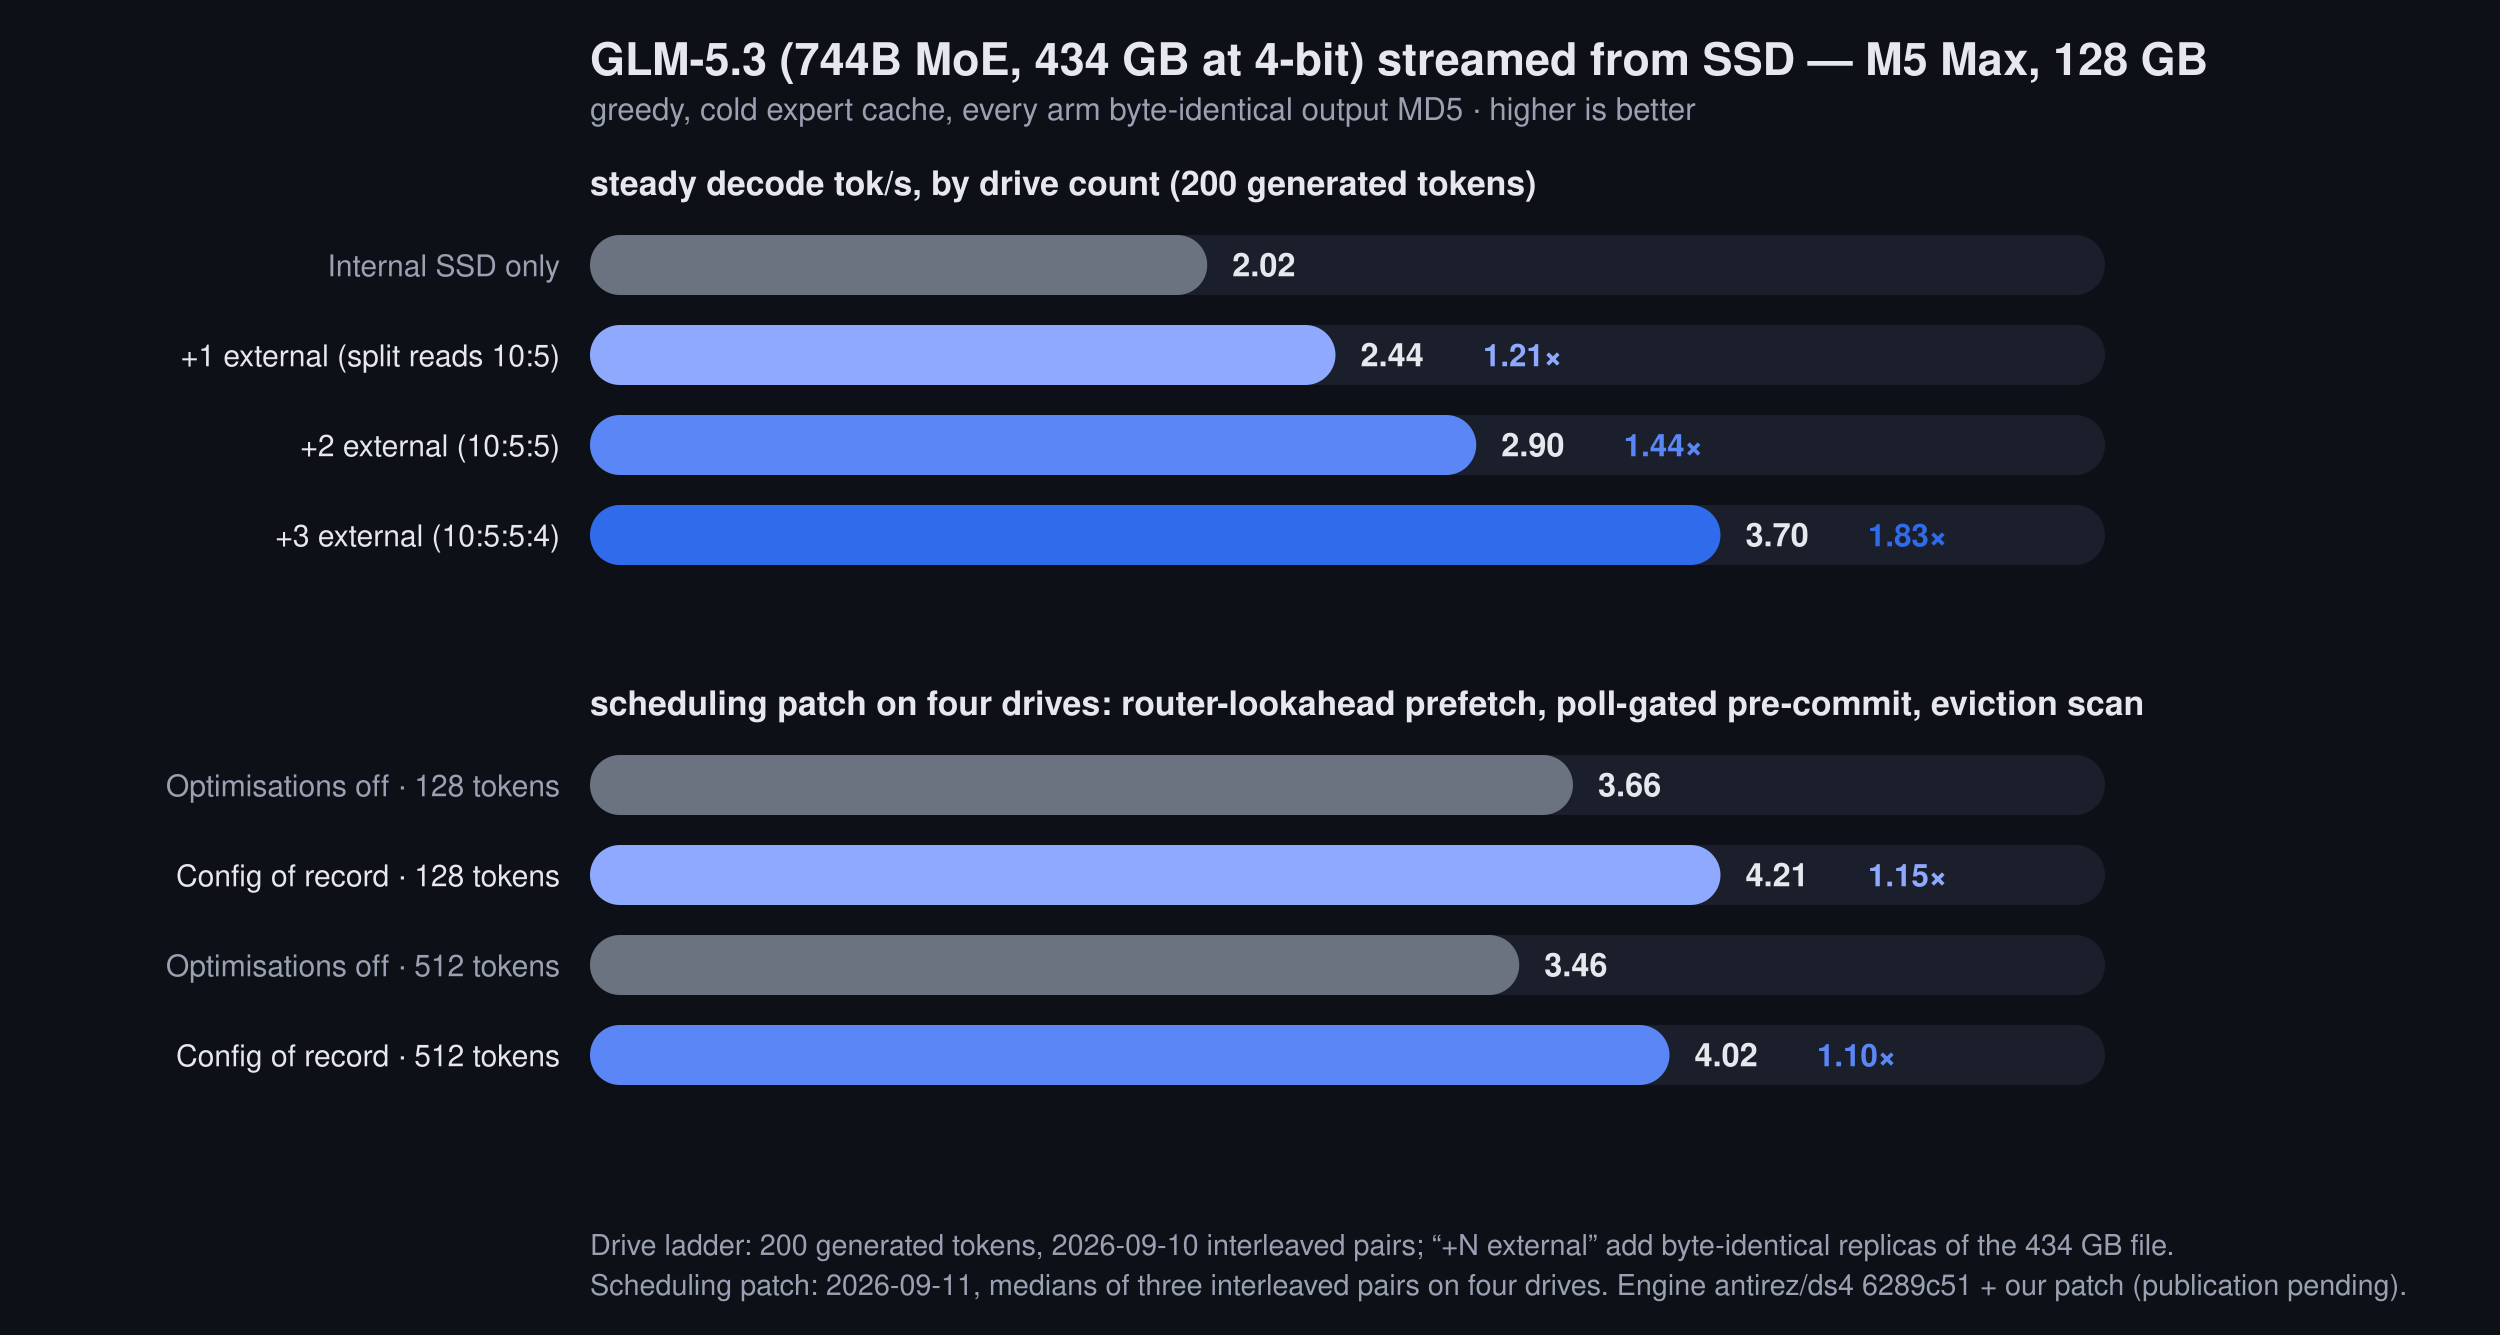
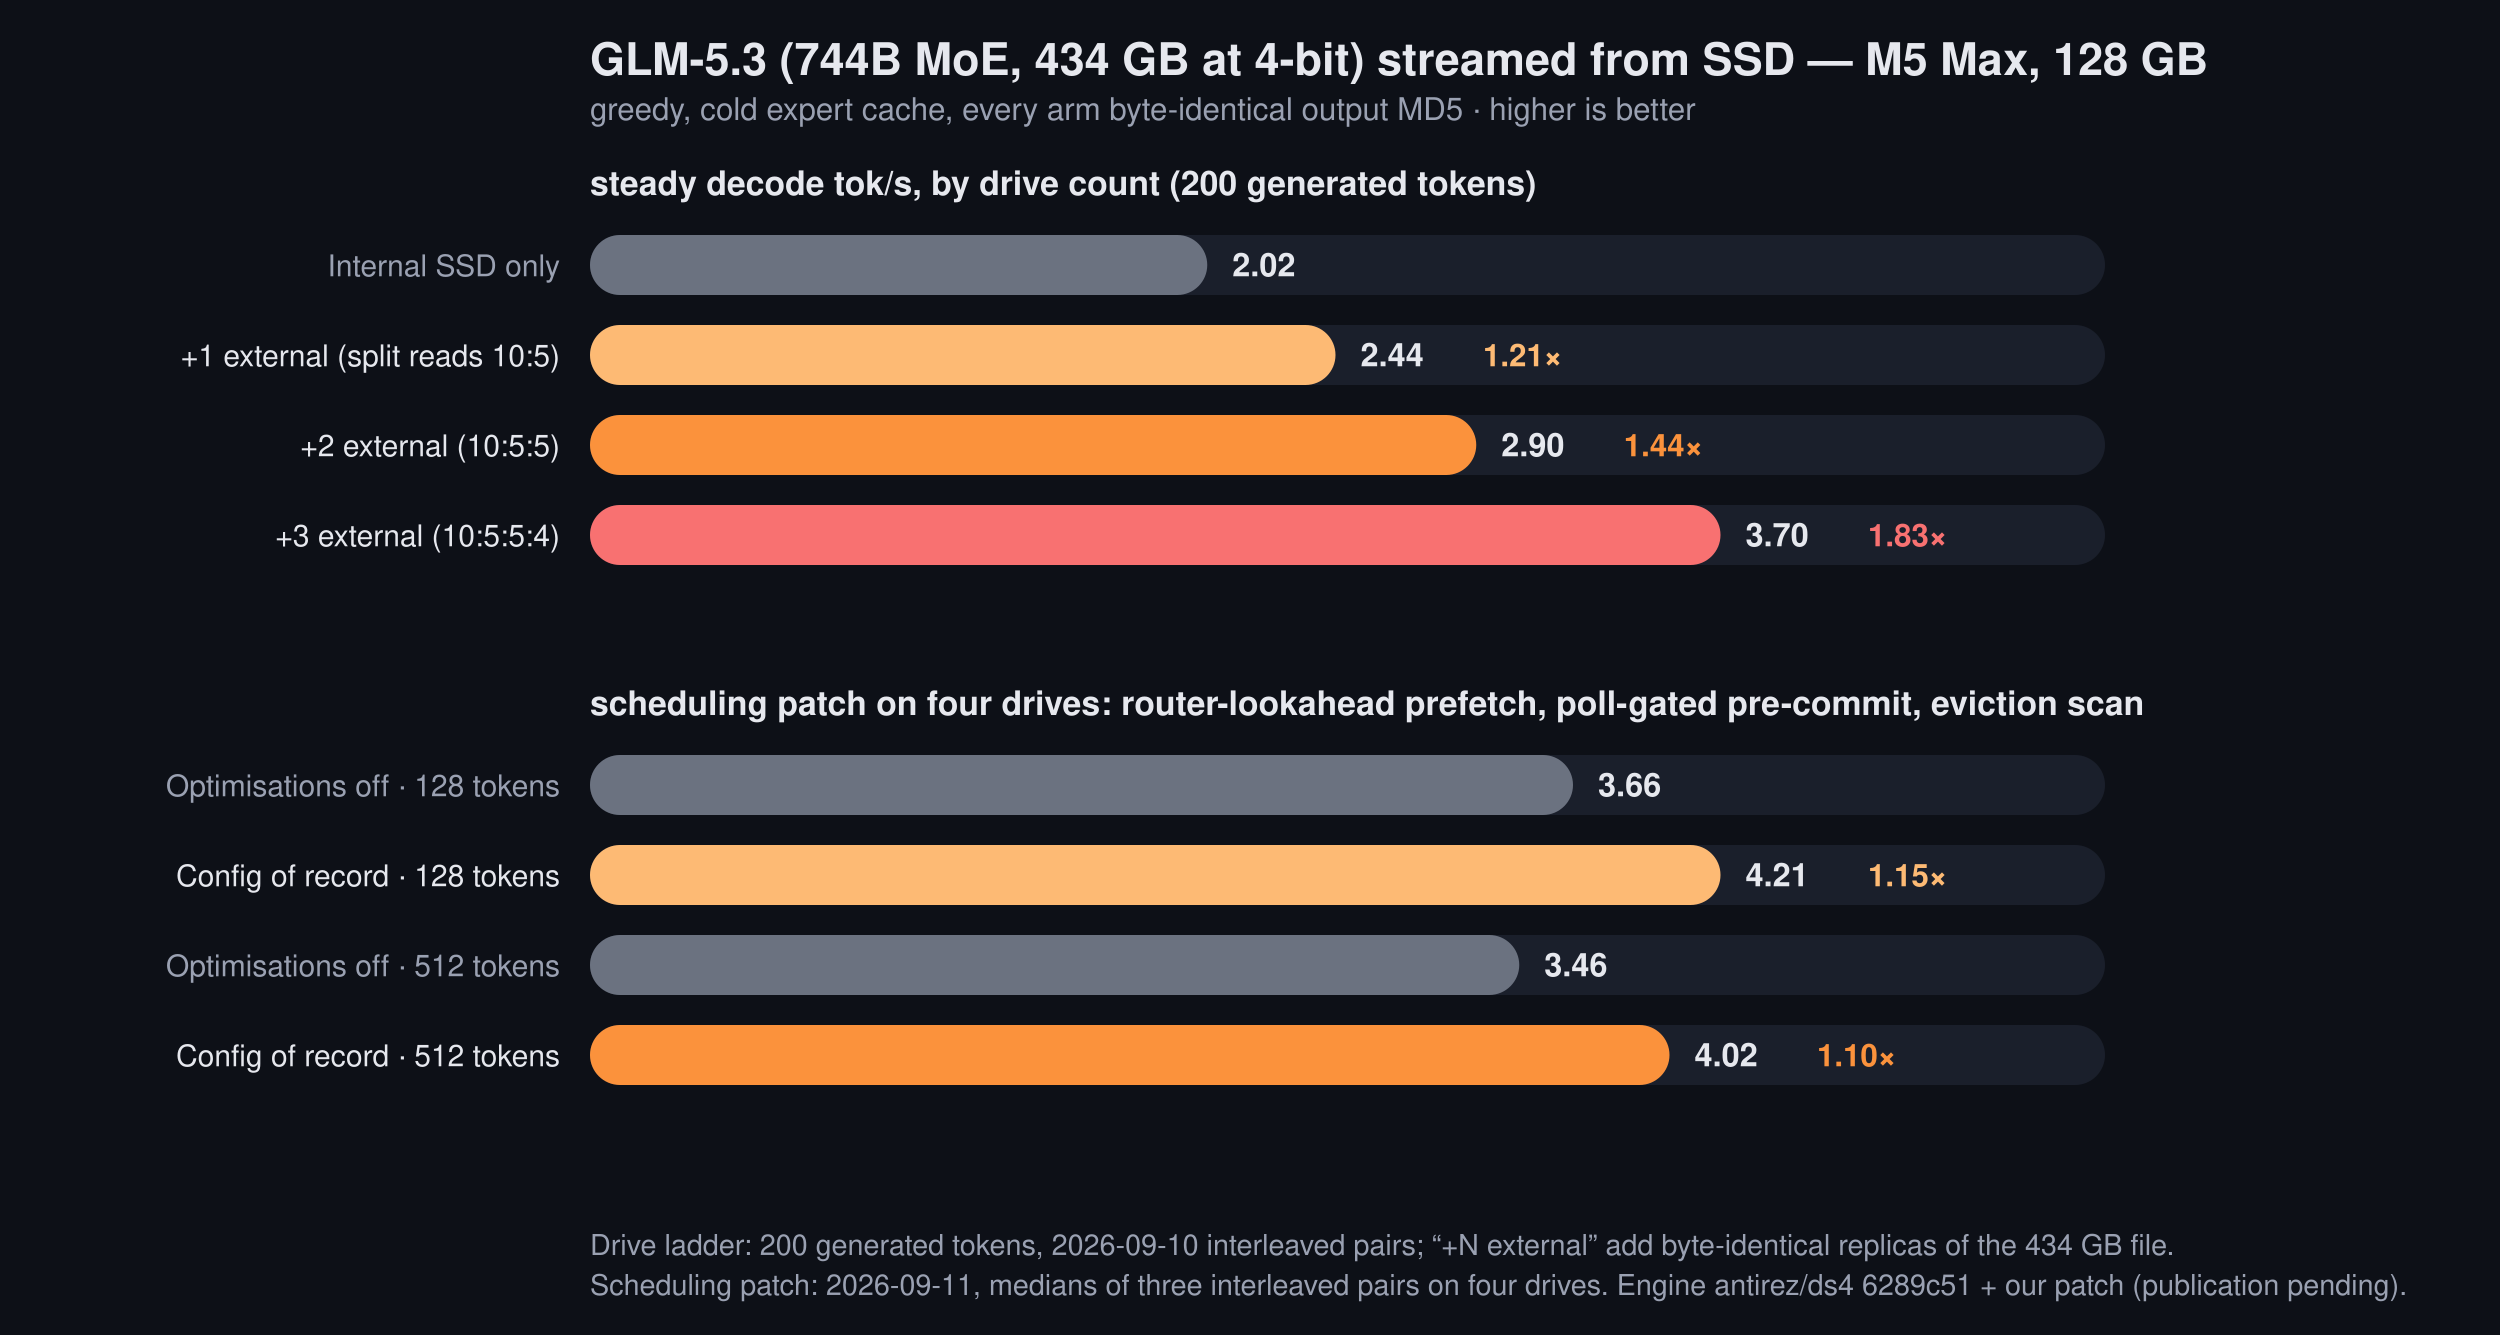
<svg xmlns="http://www.w3.org/2000/svg" viewBox="0 0 1000 534" width="1000" height="534" font-family="-apple-system,BlinkMacSystemFont,Segoe UI,Helvetica,Arial,sans-serif">
  <rect width="1000" height="534" fill="#0d1017" />
  <text x="236" y="30" font-size="18" font-weight="700" fill="#e6e8ee">GLM-5.3 (744B MoE, 434 GB at 4-bit) streamed from SSD — M5 Max, 128 GB</text>
  <text x="236" y="48" font-size="12.5" fill="#9aa1b2">greedy, cold expert cache, every arm byte-identical output MD5 · higher is better</text>
  <text x="236" y="78" font-size="13.5" font-weight="700" fill="#e6e8ee">steady decode tok/s, by drive count (200 generated tokens)</text>
  <text x="224" y="110.5" font-size="12" text-anchor="end" fill="#9aa1b2">Internal SSD only</text>
-   <rect x="236" y="94" width="606.0" height="24" rx="12" fill="#1a1f2b" />
-   <rect x="236" y="94" width="246.9" height="24" rx="12" fill="#6b7280" />
+   <rect x="236" y="94" width="606.0" height="24" rx="12.0" fill="#1a1f2b" />
+   <rect x="236" y="94" width="246.9" height="24" rx="12.0" fill="#6b7280" />
  <text x="492.9" y="110.5" font-size="13" font-weight="700" fill="#e6e8ee">2.02</text>
  <text x="224" y="146.5" font-size="12" text-anchor="end" fill="#e6e8ee">+1 external (split reads 10:5)</text>
-   <rect x="236" y="130" width="606.0" height="24" rx="12" fill="#1a1f2b" />
-   <rect x="236" y="130" width="298.2" height="24" rx="12" fill="#8fa9ff" />
+   <rect x="236" y="130" width="606.0" height="24" rx="12.0" fill="#1a1f2b" />
+   <rect x="236" y="130" width="298.2" height="24" rx="12.0" fill="#fdba74" />
  <text x="544.2" y="146.5" font-size="13" font-weight="700" fill="#e6e8ee">2.44</text>
-   <text x="593.2" y="146.5" font-size="12.5" font-weight="600" fill="#8fa9ff">1.21×</text>
+   <text x="593.2" y="146.5" font-size="12.5" font-weight="600" fill="#fdba74">1.21×</text>
  <text x="224" y="182.5" font-size="12" text-anchor="end" fill="#e6e8ee">+2 external (10:5:5)</text>
-   <rect x="236" y="166" width="606.0" height="24" rx="12" fill="#1a1f2b" />
-   <rect x="236" y="166" width="354.5" height="24" rx="12" fill="#5b86f5" />
+   <rect x="236" y="166" width="606.0" height="24" rx="12.0" fill="#1a1f2b" />
+   <rect x="236" y="166" width="354.5" height="24" rx="12.0" fill="#fb923c" />
  <text x="600.5" y="182.5" font-size="13" font-weight="700" fill="#e6e8ee">2.90</text>
-   <text x="649.5" y="182.5" font-size="12.5" font-weight="600" fill="#5b86f5">1.44×</text>
+   <text x="649.5" y="182.5" font-size="12.5" font-weight="600" fill="#fb923c">1.44×</text>
  <text x="224" y="218.5" font-size="12" text-anchor="end" fill="#e6e8ee">+3 external (10:5:5:4)</text>
-   <rect x="236" y="202" width="606.0" height="24" rx="12" fill="#1a1f2b" />
-   <rect x="236" y="202" width="452.2" height="24" rx="12" fill="#2f6beb" />
+   <rect x="236" y="202" width="606.0" height="24" rx="12.0" fill="#1a1f2b" />
+   <rect x="236" y="202" width="452.2" height="24" rx="12.0" fill="#f87171" />
  <text x="698.2" y="218.5" font-size="13" font-weight="700" fill="#e6e8ee">3.70</text>
-   <text x="747.2" y="218.5" font-size="12.5" font-weight="600" fill="#2f6beb">1.83×</text>
+   <text x="747.2" y="218.5" font-size="12.5" font-weight="600" fill="#f87171">1.83×</text>
  <text x="236" y="286" font-size="13.5" font-weight="700" fill="#e6e8ee">scheduling patch on four drives: router-lookahead prefetch, poll-gated pre-commit, eviction scan</text>
  <text x="224" y="318.5" font-size="12" text-anchor="end" fill="#9aa1b2">Optimisations off · 128 tokens</text>
-   <rect x="236" y="302" width="606.0" height="24" rx="12" fill="#1a1f2b" />
-   <rect x="236" y="302" width="393.2" height="24" rx="12" fill="#6b7280" />
+   <rect x="236" y="302" width="606.0" height="24" rx="12.0" fill="#1a1f2b" />
+   <rect x="236" y="302" width="393.2" height="24" rx="12.0" fill="#6b7280" />
  <text x="639.2" y="318.5" font-size="13" font-weight="700" fill="#e6e8ee">3.66</text>
  <text x="224" y="354.5" font-size="12" text-anchor="end" fill="#e6e8ee">Config of record · 128 tokens</text>
-   <rect x="236" y="338" width="606.0" height="24" rx="12" fill="#1a1f2b" />
-   <rect x="236" y="338" width="452.2" height="24" rx="12" fill="#8fa9ff" />
+   <rect x="236" y="338" width="606.0" height="24" rx="12.0" fill="#1a1f2b" />
+   <rect x="236" y="338" width="452.2" height="24" rx="12.0" fill="#fdba74" />
  <text x="698.2" y="354.5" font-size="13" font-weight="700" fill="#e6e8ee">4.21</text>
-   <text x="747.2" y="354.5" font-size="12.5" font-weight="600" fill="#8fa9ff">1.15×</text>
+   <text x="747.2" y="354.5" font-size="12.5" font-weight="600" fill="#fdba74">1.15×</text>
  <text x="224" y="390.5" font-size="12" text-anchor="end" fill="#9aa1b2">Optimisations off · 512 tokens</text>
-   <rect x="236" y="374" width="606.0" height="24" rx="12" fill="#1a1f2b" />
-   <rect x="236" y="374" width="371.7" height="24" rx="12" fill="#6b7280" />
+   <rect x="236" y="374" width="606.0" height="24" rx="12.0" fill="#1a1f2b" />
+   <rect x="236" y="374" width="371.7" height="24" rx="12.0" fill="#6b7280" />
  <text x="617.7" y="390.5" font-size="13" font-weight="700" fill="#e6e8ee">3.46</text>
  <text x="224" y="426.5" font-size="12" text-anchor="end" fill="#e6e8ee">Config of record · 512 tokens</text>
-   <rect x="236" y="410" width="606.0" height="24" rx="12" fill="#1a1f2b" />
-   <rect x="236" y="410" width="431.8" height="24" rx="12" fill="#5b86f5" />
+   <rect x="236" y="410" width="606.0" height="24" rx="12.0" fill="#1a1f2b" />
+   <rect x="236" y="410" width="431.8" height="24" rx="12.0" fill="#fb923c" />
  <text x="677.8" y="426.5" font-size="13" font-weight="700" fill="#e6e8ee">4.02</text>
-   <text x="726.8" y="426.5" font-size="12.5" font-weight="600" fill="#5b86f5">1.10×</text>
+   <text x="726.8" y="426.5" font-size="12.5" font-weight="600" fill="#fb923c">1.10×</text>
  <text x="236" y="502" font-size="11.5" fill="#9aa1b2">Drive ladder: 200 generated tokens, 2026-09-10 interleaved pairs; “+N external” add byte-identical replicas of the 434 GB file.</text>
  <text x="236" y="518" font-size="11.5" fill="#9aa1b2">Scheduling patch: 2026-09-11, medians of three interleaved pairs on four drives. Engine antirez/ds4 6289c51 + our patch (publication pending).</text>
</svg>
